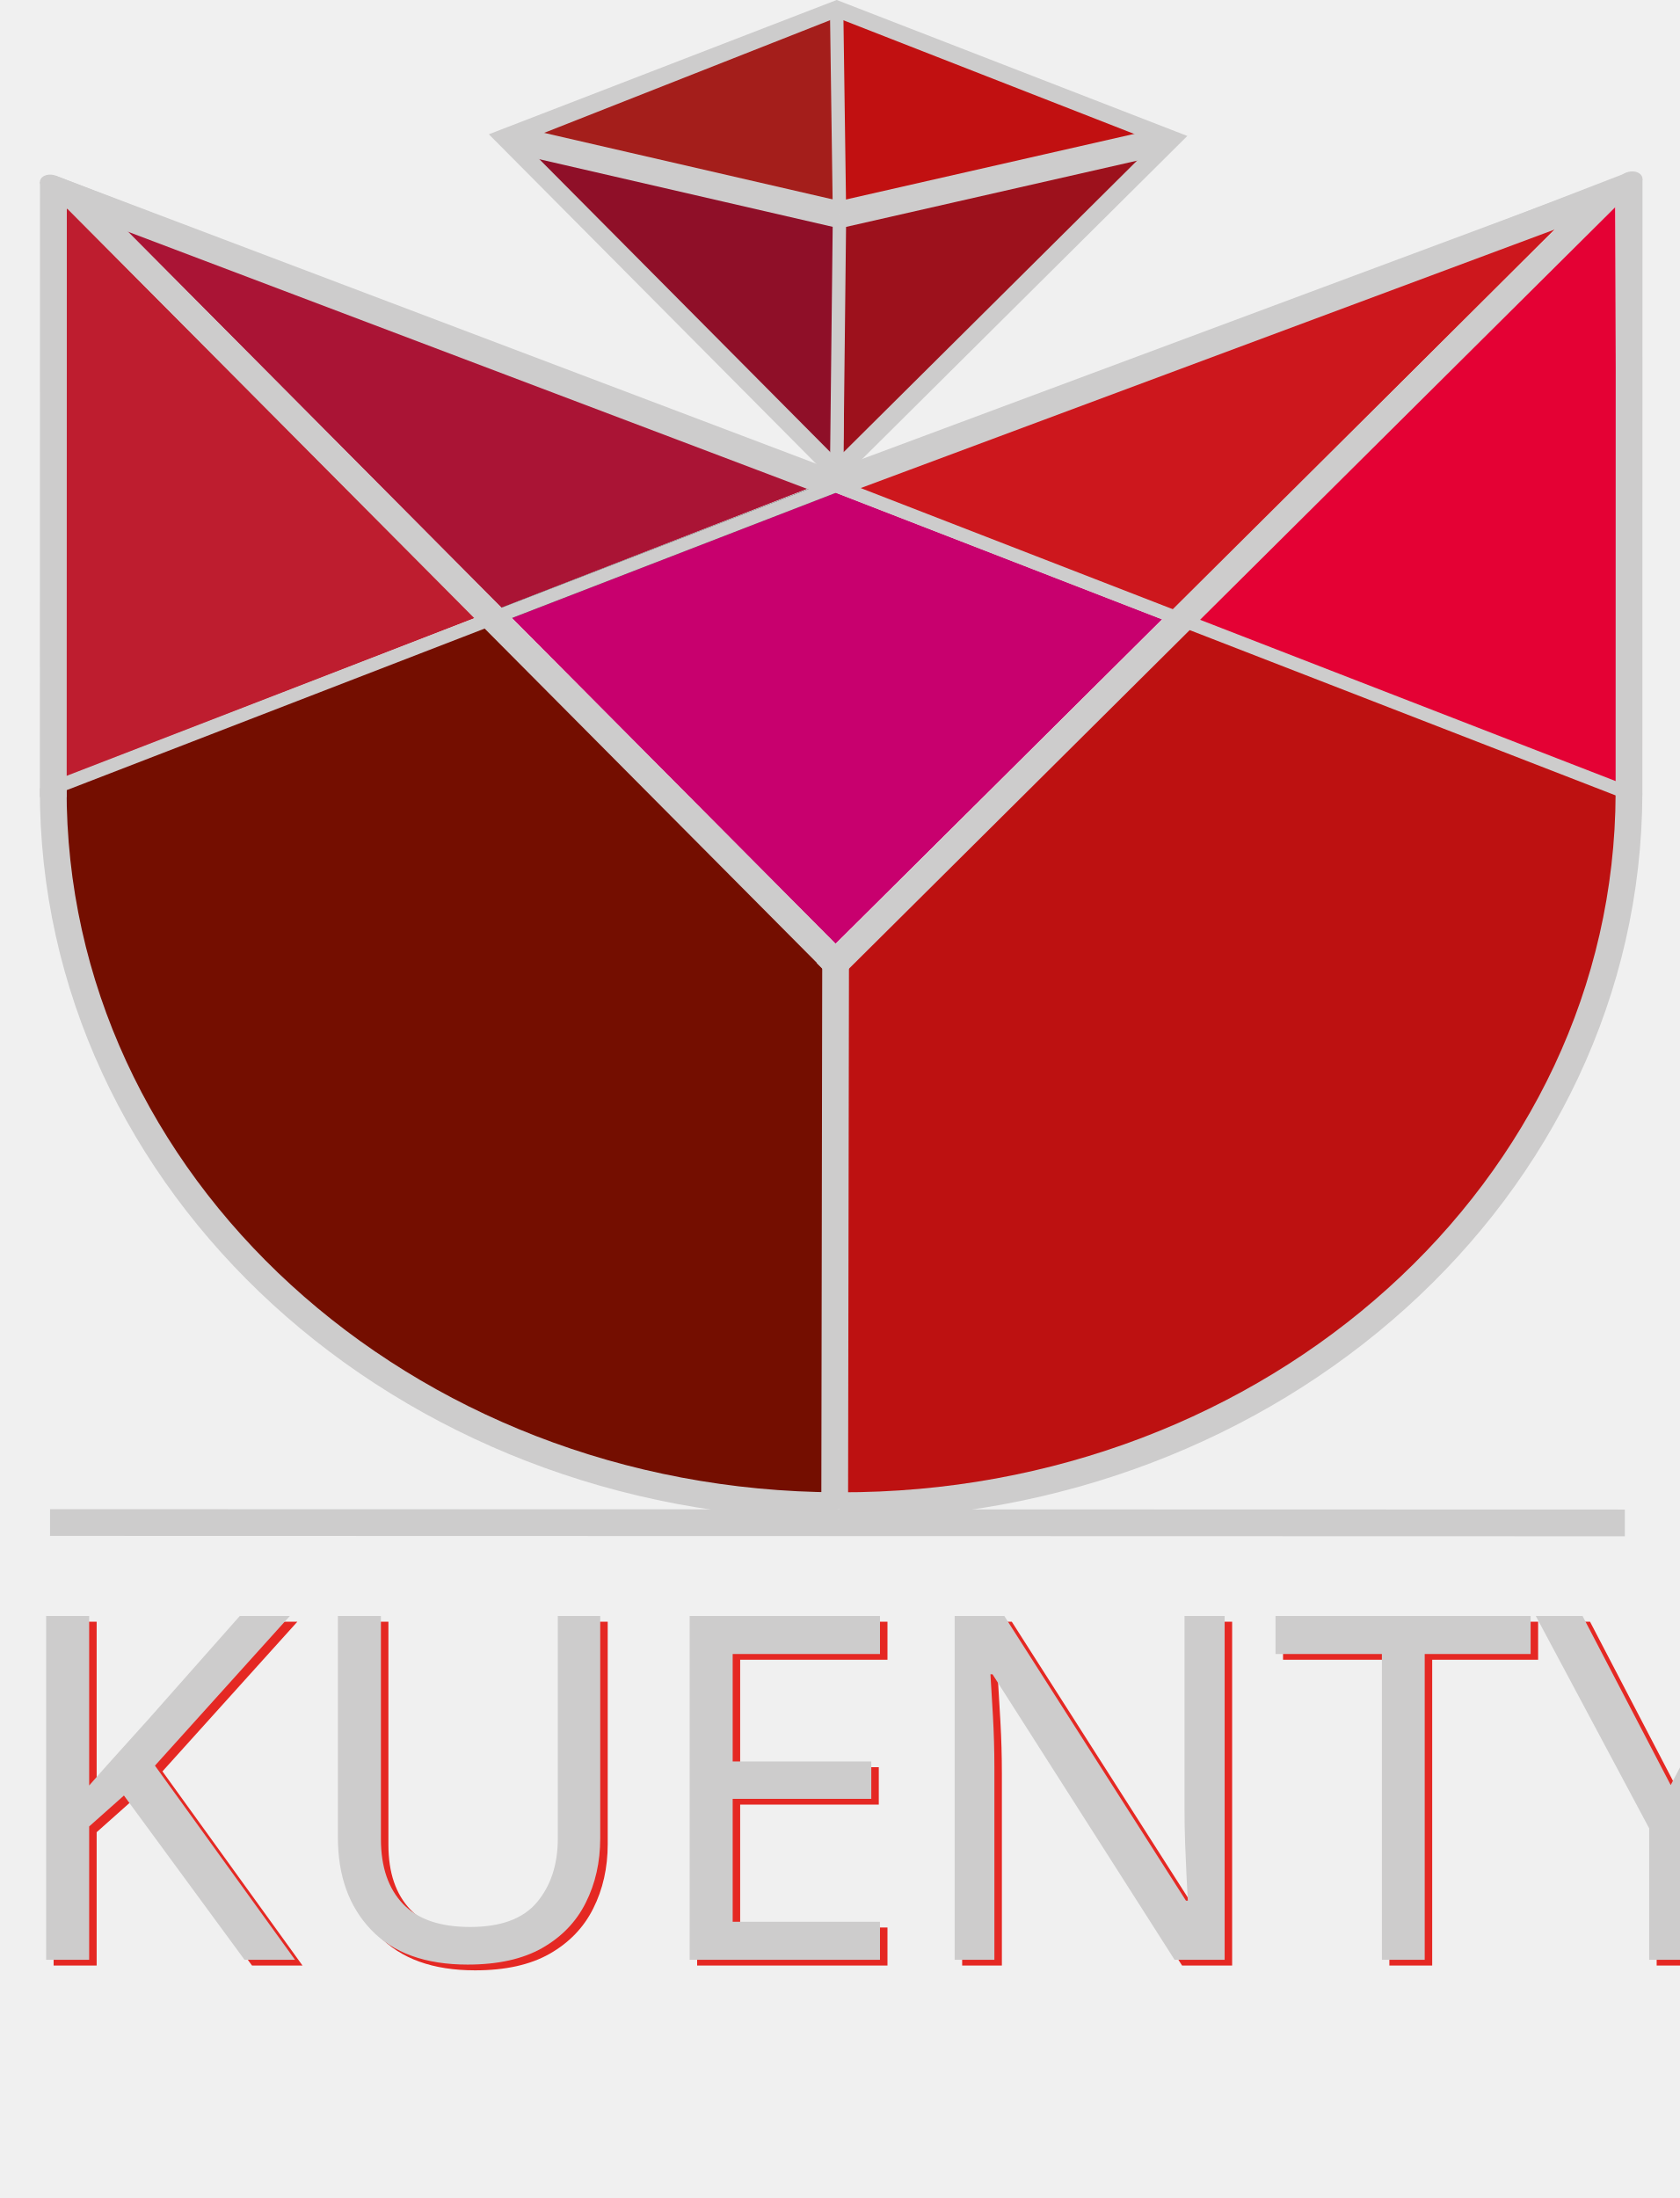
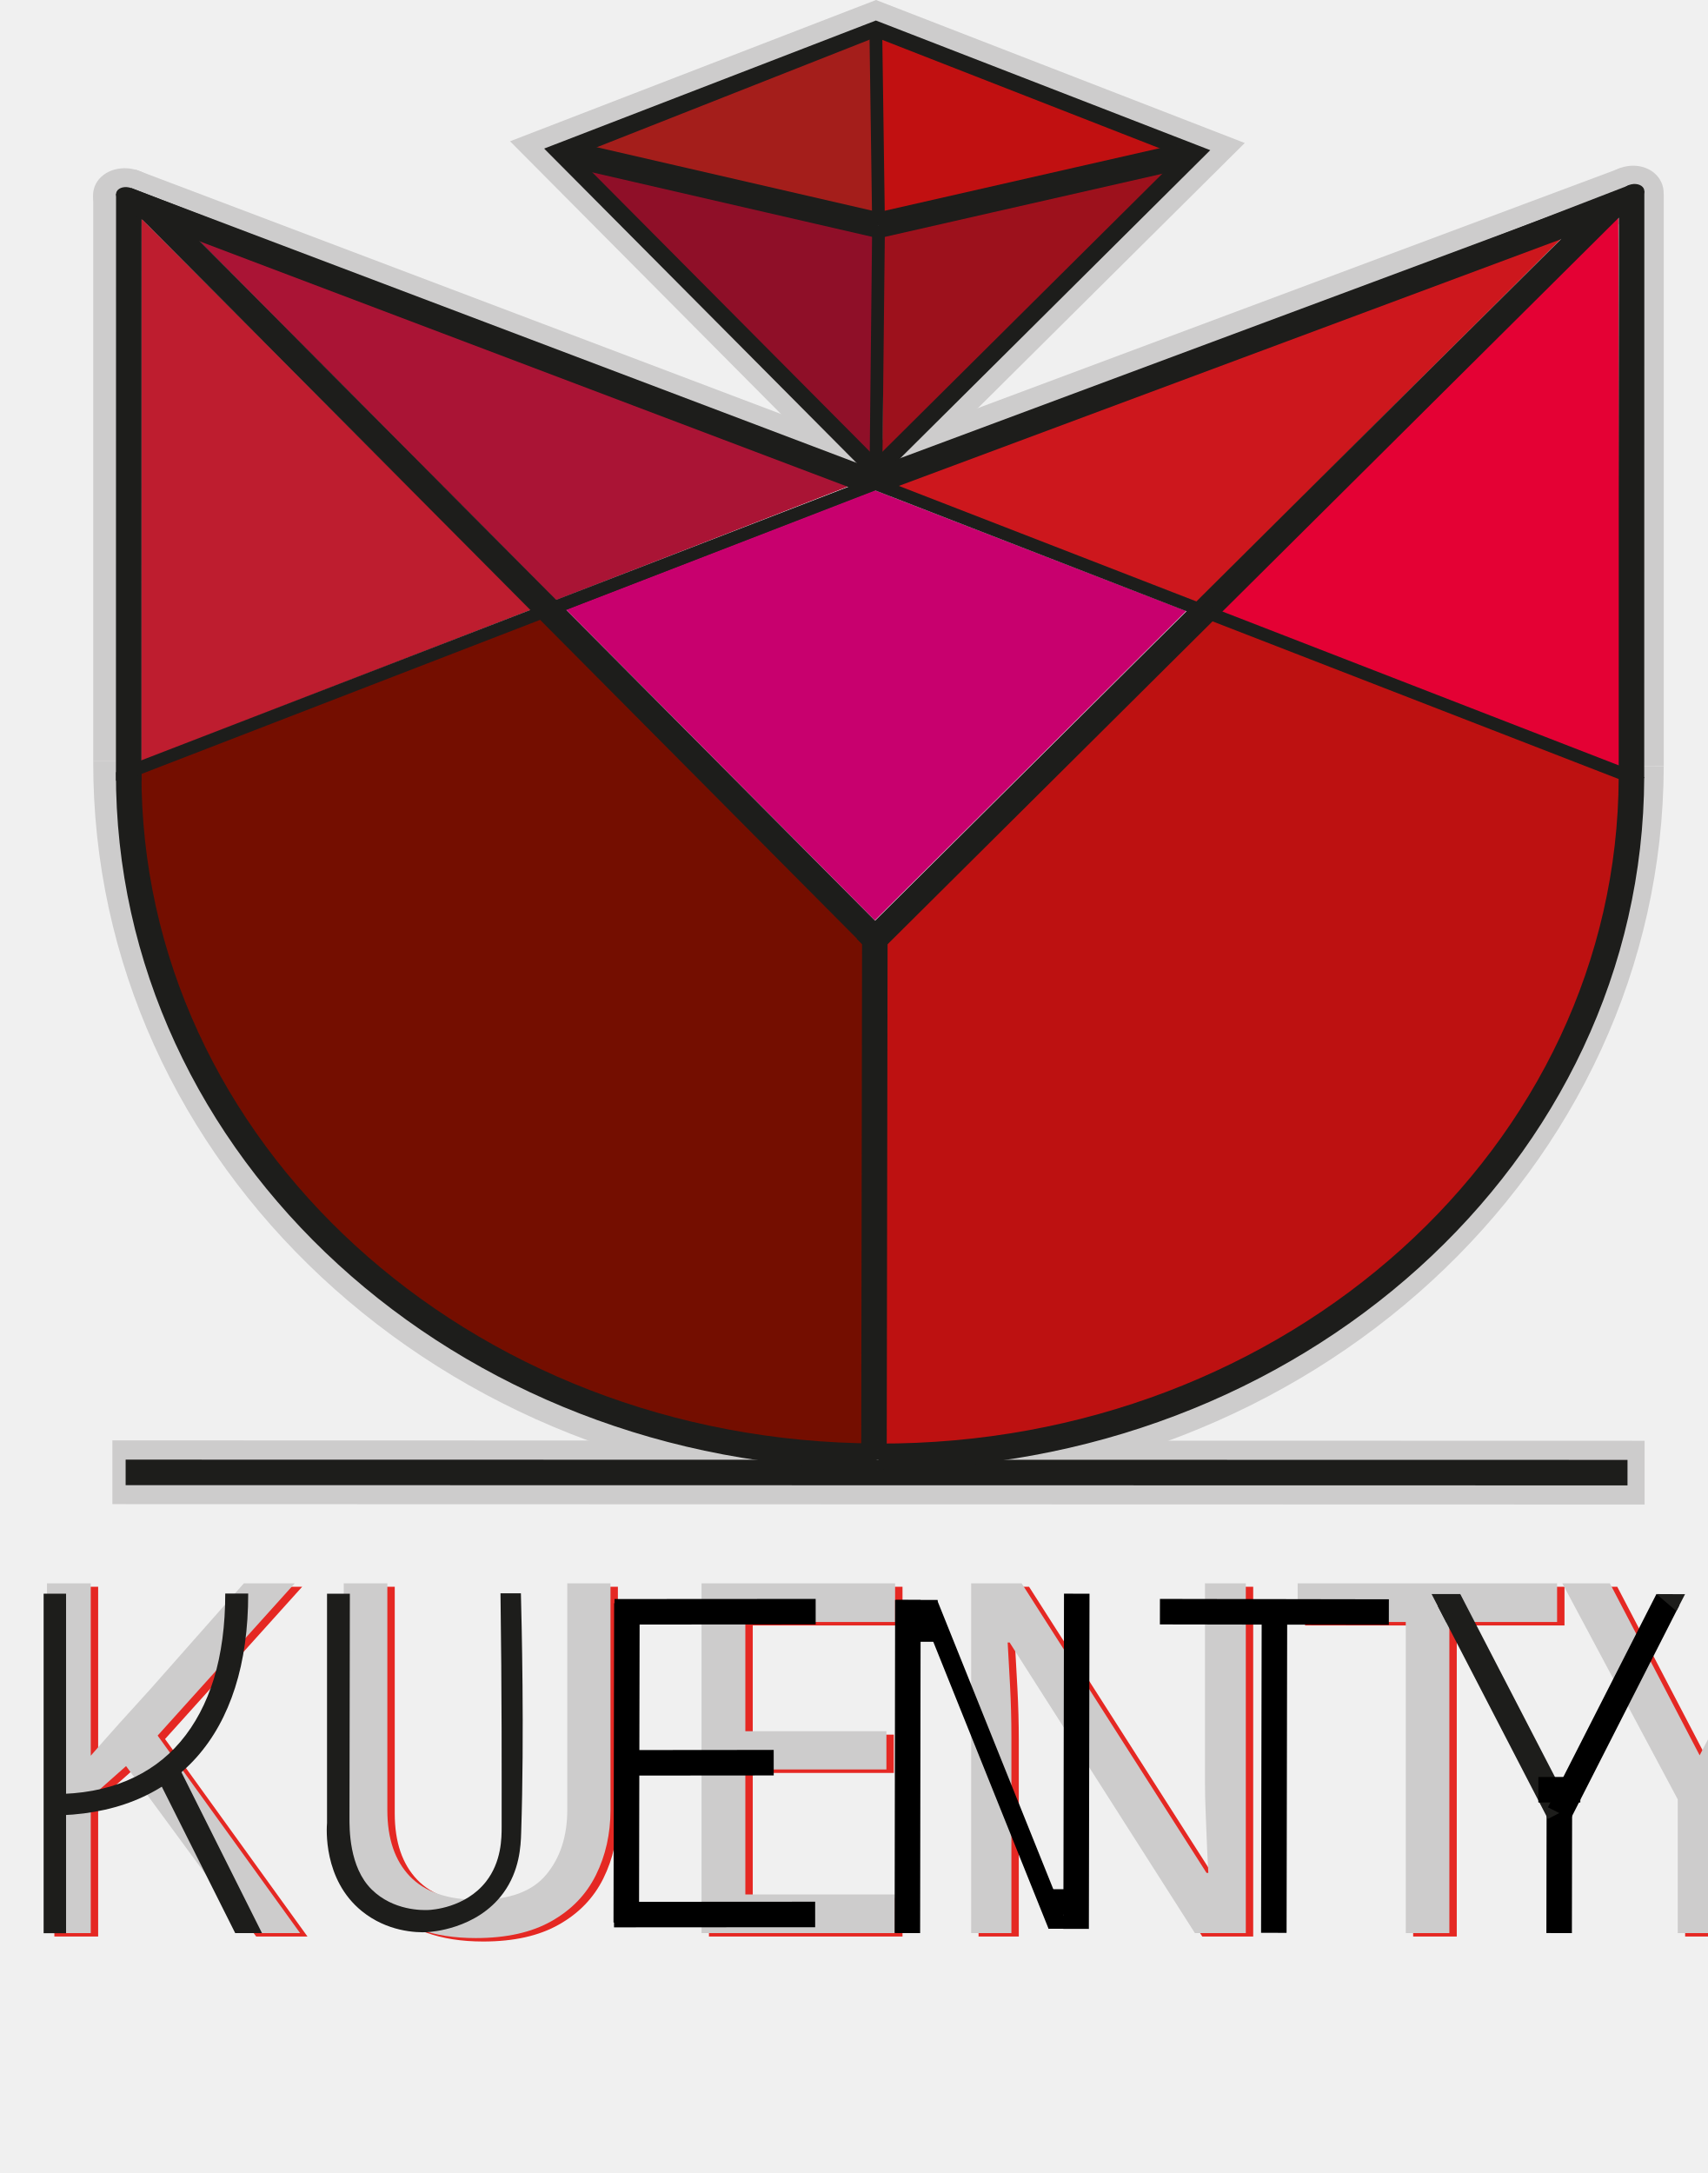
- <svg xmlns="http://www.w3.org/2000/svg" id="Capa_2" data-name="Capa 2" viewBox="0 0 125.55 164.33">
+ <svg xmlns="http://www.w3.org/2000/svg" id="Capa_2" data-name="Capa 2" viewBox="0 0 133.9 170.37">
  <defs>
    <style>
-       .cls-1, .cls-2 {
+       .cls-1 {
+         stroke-width: 1.5px;
+       }
+ 
+       .cls-1, .cls-2, .cls-3, .cls-4, .cls-5, .cls-6, .cls-7, .cls-8, .cls-9, .cls-10 {
+         stroke-miterlimit: 10;
+       }
+ 
+       .cls-1, .cls-2, .cls-3, .cls-4, .cls-5, .cls-7, .cls-9, .cls-10 {
+         fill: none;
+       }
+ 
+       .cls-1, .cls-2, .cls-4, .cls-5 {
+         stroke: #000;
+       }
+ 
+       .cls-11 {
+         fill: #e40134;
+       }
+ 
+       .cls-12, .cls-13 {
+         fill: #cdcccc;
+       }
+ 
+       .cls-12, .cls-14 {
+         font-family: CascadiaCodeRoman-SemiLight, 'Cascadia Code';
+         font-size: 38.4px;
+         font-variation-settings: 'wght' 350;
+       }
+ 
+       .cls-3, .cls-6, .cls-8, .cls-9 {
+         stroke: #1d1d1b;
+       }
+ 
+       .cls-15 {
+         fill: #c8006e;
+       }
+ 
+       .cls-16 {
+         fill: #aa1435;
+       }
+ 
+       .cls-4, .cls-10 {
+         stroke-width: 3px;
+       }
+ 
+       .cls-17 {
+         fill: #9d111c;
+       }
+ 
+       .cls-5, .cls-8, .cls-9 {
        stroke-width: 2px;
      }

-       .cls-1, .cls-2, .cls-3 {
+       .cls-6 {
+         fill: #e30613;
+       }
+ 
+       .cls-7 {
+         stroke-width: 5px;
+       }
+ 
+       .cls-7, .cls-10 {
        stroke: #cdcccc;
      }

-       .cls-1, .cls-2, .cls-3, .cls-4 {
-         stroke-miterlimit: 10;
-       }
- 
-       .cls-1, .cls-3 {
-         fill: none;
-       }
- 
-       .cls-2 {
+       .cls-8 {
        fill: #fff;
      }

-       .cls-5, .cls-6 {
-         fill: #cdcccc;
-       }
- 
-       .cls-5, .cls-7 {
-         font-family: CascadiaCodeRoman-SemiLight, 'Cascadia Code';
-         font-size: 36px;
-         font-variation-settings: 'wght' 350;
-       }
- 
-       .cls-8 {
-         fill: #e40134;
-       }
- 
-       .cls-9 {
-         fill: #c8006e;
-       }
- 
-       .cls-10 {
-         fill: #aa1435;
-       }
- 
-       .cls-11 {
-         fill: #9d111c;
-       }
- 
-       .cls-4 {
-         fill: #e30613;
-         stroke: #1d1d1b;
-       }
- 
-       .cls-12 {
+       .cls-18 {
        fill: #c11011;
      }

-       .cls-13 {
+       .cls-19 {
        fill: #a41e1b;
      }

-       .cls-7 {
+       .cls-20 {
+         fill: #8f0f28;
+       }
+ 
+       .cls-14 {
        fill: #e52823;
      }

-       .cls-14 {
-         fill: #8f0f28;
-       }
- 
-       .cls-15 {
+       .cls-21 {
        fill: #bd1111;
      }

-       .cls-16 {
+       .cls-22 {
        fill: #740e00;
      }

-       .cls-17 {
+       .cls-23 {
        fill: #be1d2f;
      }

-       .cls-18 {
+       .cls-24 {
        fill: #cd171d;
      }

-       .cls-19 {
+       .cls-25 {
        fill: #1d1d1b;
      }
    </style>
  </defs>
  <g id="Capa_3" data-name="Capa 3">
-     <text class="cls-7" transform="translate(.56 146.95) scale(.99 1)">
+     <line class="cls-7" x1="8.81" y1="115.43" x2="128.94" y2="115.46" />
+     <polygon class="cls-7" points="68.68 2.68 93.1 12.15 68.68 36.41 44.46 12.03 68.68 2.68" />
+     <ellipse class="cls-13" cx="127.82" cy="15.33" rx="2.65" ry="2.3" transform="translate(1.9 42.12) rotate(-18.85)" />
+     <ellipse class="cls-13" cx="10.02" cy="15.51" rx="2.29" ry="2.74" transform="translate(-7.51 21.34) rotate(-75.54)" />
+     <line class="cls-10" x1="67.96" y1="36.61" x2="10.1" y2="14.7" />
+     <line class="cls-10" x1="69.14" y1="36.41" x2="127.57" y2="14.58" />
+     <line class="cls-10" x1="128.94" y1="60.07" x2="128.94" y2="15.2" />
+     <line class="cls-10" x1="8.81" y1="59.68" x2="8.81" y2="15.32" />
+     <g>
+       <path class="cls-10" d="M8.81,59.68c-.09,30.72,26.65,55.67,59.79,55.77" />
+       <path class="cls-10" d="M128.94,60.07c-.09,30.71-27.02,55.48-60.19,55.38" />
+     </g>
+     <polygon class="cls-16" points="67.25 37.85 43.59 47.05 13.9 17.16 67.25 37.85" />
+     <polygon class="cls-15" points="68.58 38.44 93 47.9 68.59 72.16 44.36 47.78 68.58 38.44" />
+     <polygon class="cls-11" points="95.61 47.91 126.88 16.73 127.04 60.12 95.61 47.91" />
+     <path class="cls-22" d="M67.66,114.17l.1-40.08-25.54-25.83-31.51,12.25s-1.03,48.48,56.95,53.65Z" />
+     <line class="cls-6" x1="68.61" y1="37.91" x2="42.98" y2="47.82" />
+     <polygon class="cls-8" points="68.67 2.68 93.09 12.15 68.68 36.41 44.45 12.03 68.67 2.68" />
+     <polygon class="cls-24" points="124.2 16.92 93.82 47.21 69.78 37.92 124.2 16.92" />
+     <polygon class="cls-23" points="41.63 47.81 11.06 59.68 11.09 17.14 41.63 47.81" />
+     <path class="cls-21" d="M68.88,113.83l.1-39.8,26.09-25.44,32.29,12.41s.99,48.44-58.48,52.83Z" />
+     <g>
+       <line class="cls-9" x1="68.52" y1="114.45" x2="68.59" y2="72.26" />
+       <line class="cls-9" x1="9.85" y1="115.44" x2="127.6" y2="115.46" />
+       <path class="cls-9" d="M10.09,60.54c-.09,29.54,26.13,53.53,58.64,53.63" />
+       <line class="cls-9" x1="10.1" y1="15.2" x2="10.09" y2="61.21" />
+       <line class="cls-9" x1="67.88" y1="74.32" x2="126.42" y2="16.15" />
+       <line class="cls-9" x1="11.62" y1="16.26" x2="68.86" y2="73.86" />
+       <line class="cls-3" x1="10.1" y1="15.2" x2="127.91" y2="60.93" />
+       <line class="cls-3" x1="127.92" y1="14.98" x2="10.04" y2="60.55" />
+       <path class="cls-9" d="M127.91,60.93c-.09,29.53-26.5,53.35-59.03,53.25" />
+       <line class="cls-9" x1="127.92" y1="14.98" x2="127.91" y2="61" />
+       <ellipse class="cls-25" cx="9.98" cy="15.32" rx=".64" ry=".9" transform="translate(-7.13 21.75) rotate(-77.5)" />
+       <ellipse class="cls-25" cx="11.45" cy="16.49" rx=".55" ry=".81" transform="translate(-5.07 27.89) rotate(-89.82)" />
+       <ellipse class="cls-25" cx="128.03" cy="15.09" rx=".9" ry=".64" transform="translate(-.31 27.25) rotate(-12.14)" />
+       <ellipse class="cls-25" cx="126.7" cy="16.12" rx=".64" ry=".9" transform="translate(83.54 136.33) rotate(-77.5)" />
+     </g>
+     <polygon class="cls-20" points="68.49 17.82 45.6 12.67 68.38 35.59 68.49 17.82" />
+     <polygon class="cls-17" points="69.17 35.43 91.79 12.96 69.28 17.93 69.17 35.43" />
+     <polygon class="cls-19" points="45.94 11.88 68.49 17.13 68.25 3.08 45.94 11.88" />
+     <polygon class="cls-18" points="91.8 11.97 69.08 3.09 69.14 17.13 91.8 11.97" />
+     <line class="cls-3" x1="68.67" y1="2.68" x2="68.88" y2="17.66" />
+     <line class="cls-3" x1="68.68" y1="36.41" x2="68.88" y2="17.66" />
+     <line class="cls-9" x1="44.45" y1="12.03" x2="68.88" y2="17.66" />
+     <line class="cls-9" x1="93.09" y1="12.15" x2="68.88" y2="17.66" />
+     <line class="cls-9" x1="68.78" y1="37.66" x2="128.18" y2="15.53" />
+     <line class="cls-9" x1="67.96" y1="37.66" x2="10.1" y2="15.75" />
+     <text class="cls-14" transform="translate(.58 151.83) scale(.99 1)">
      <tspan x="0" y="0">KUENTY</tspan>
    </text>
-     <text class="cls-5" transform="translate(0 146.52) scale(.99 1)">
+     <text class="cls-12" transform="translate(0 151.56) scale(.99 1)">
      <tspan x="0" y="0">KUENTY</tspan>
    </text>
-     <polygon class="cls-10" points="61.14 36.24 37.48 45.44 7.79 15.55 61.14 36.24" />
-     <polygon class="cls-9" points="62.47 36.83 86.89 46.3 62.47 70.56 38.25 46.18 62.47 36.83" />
-     <polygon class="cls-8" points="89.5 46.3 120.77 15.12 120.93 58.51 89.5 46.3" />
-     <path class="cls-16" d="M61.55,112.56l.1-40.08-25.54-25.83L4.6,58.9s-1.03,48.48,56.95,53.65Z" />
-     <line class="cls-4" x1="62.5" y1="36.3" x2="36.87" y2="46.21" />
-     <polygon class="cls-2" points="62.56 1.07 86.98 10.54 62.56 34.8 38.34 10.42 62.56 1.07" />
-     <polygon class="cls-18" points="118.09 15.31 87.71 45.6 63.67 36.31 118.09 15.31" />
-     <polygon class="cls-17" points="35.52 46.2 4.95 58.07 4.98 15.53 35.52 46.2" />
-     <path class="cls-15" d="M62.77,112.22l.1-39.8,26.09-25.44,32.29,12.41s.99,48.44-58.48,52.83Z" />
    <g>
-       <line class="cls-1" x1="62.41" y1="112.85" x2="62.48" y2="70.65" />
-       <line class="cls-1" x1="3.74" y1="113.83" x2="121.49" y2="113.86" />
-       <path class="cls-1" d="M3.98,58.94c-.09,29.54,26.13,53.53,58.64,53.63" />
-       <line class="cls-1" x1="3.99" y1="13.6" x2="3.98" y2="59.6" />
-       <line class="cls-1" x1="61.77" y1="72.71" x2="120.31" y2="14.54" />
-       <line class="cls-1" x1="5.5" y1="14.65" x2="62.75" y2="72.25" />
-       <line class="cls-3" x1="3.99" y1="13.6" x2="121.8" y2="59.32" />
-       <line class="cls-3" x1="121.81" y1="13.38" x2="3.92" y2="58.95" />
-       <path class="cls-1" d="M121.8,59.32c-.09,29.53-26.5,53.35-59.03,53.25" />
-       <line class="cls-1" x1="121.81" y1="13.38" x2="121.8" y2="59.39" />
-       <ellipse class="cls-6" cx="3.87" cy="13.71" rx=".64" ry=".9" transform="translate(-10.35 14.52) rotate(-77.5)" />
-       <ellipse class="cls-19" cx="5.34" cy="14.88" rx=".55" ry=".81" transform="translate(-9.56 20.18) rotate(-89.82)" />
-       <ellipse class="cls-6" cx="121.92" cy="13.48" rx=".9" ry=".64" transform="translate(-.11 25.93) rotate(-12.14)" />
-       <ellipse class="cls-19" cx="120.59" cy="14.51" rx=".64" ry=".9" transform="translate(80.32 129.1) rotate(-77.5)" />
+       <rect class="cls-25" x="3.42" y="124.95" width="1.76" height="26.62" />
+       <path class="cls-25" d="M3.89,142.35l.34-1.69c2.14,0,4.04-.35,5.71-1.05s3.08-1.72,4.22-3.07,2.01-2.99,2.61-4.93c.59-1.94,.89-4.17,.89-6.67h1.8c0,2.76-.34,5.22-1.03,7.38-.69,2.16-1.7,3.98-3.03,5.47s-2.96,2.62-4.88,3.39c-1.92,.77-4.13,1.16-6.62,1.16Z" />
+       <polygon class="cls-25" points="18.44 151.56 12.33 139.37 13.87 138.24 20.54 151.56 18.44 151.56" />
    </g>
-     <polygon class="cls-14" points="62.37 16.21 39.49 11.06 62.26 33.98 62.37 16.21" />
-     <polygon class="cls-11" points="63.06 33.82 85.68 11.35 63.16 16.32 63.06 33.82" />
-     <polygon class="cls-13" points="39.83 10.27 62.38 15.52 62.14 1.48 39.83 10.27" />
-     <polygon class="cls-12" points="85.69 10.36 62.97 1.48 63.02 15.53 85.69 10.36" />
-     <line class="cls-3" x1="62.56" y1="1.07" x2="62.77" y2="16.05" />
-     <line class="cls-3" x1="62.56" y1="34.8" x2="62.77" y2="16.05" />
-     <line class="cls-1" x1="38.34" y1="10.42" x2="62.77" y2="16.05" />
-     <line class="cls-1" x1="86.98" y1="10.54" x2="62.77" y2="16.05" />
-     <line class="cls-1" x1="62.67" y1="36.05" x2="122.07" y2="13.92" />
-     <line class="cls-1" x1="61.85" y1="36.05" x2="3.98" y2="14.14" />
+     <path class="cls-25" d="M33.52,151.49c-.92,.04-3.16-.04-5.15-1.65-3.06-2.48-2.76-6.54-2.73-6.92v-17.97h1.79l-.03,17.56s0,0,0,0c0,.8-.05,3.88,1.75,5.64,1.7,1.67,3.99,1.62,4.44,1.6,.25-.01,2.89-.16,4.51-2.22,1.23-1.57,1.23-3.44,1.23-4.3,0-4.15,.02-10.44-.09-18.31h1.6c.05,2.01,.28,10.92,.02,18.79-.03,1.03-.12,2.96-1.4,4.71-2.08,2.85-5.72,3.05-5.94,3.06Z" />
+     <line class="cls-5" x1="49.15" y1="125.7" x2="49.1" y2="150.73" />
+     <line class="cls-5" x1="63.91" y1="150.1" x2="48.14" y2="150.11" />
+     <line class="cls-5" x1="63.95" y1="126.36" x2="48.18" y2="126.37" />
+     <line class="cls-5" x1="60.66" y1="138.2" x2="49.48" y2="138.21" />
+     <line class="cls-5" x1="71.18" y1="125.44" x2="71.14" y2="151.56" />
+     <line class="cls-5" x1="84.42" y1="124.95" x2="84.37" y2="151.23" />
+     <line class="cls-1" x1="72.79" y1="125.76" x2="82.91" y2="150.95" />
+     <line class="cls-2" x1="70.25" y1="125.94" x2="73.51" y2="125.94" />
+     <line class="cls-2" x1="82.22" y1="150.72" x2="85.28" y2="150.72" />
+     <line class="cls-5" x1="81.99" y1="149.12" x2="84.64" y2="149.12" />
+     <line class="cls-4" x1="70.53" y1="127.22" x2="73.22" y2="127.22" />
+     <line class="cls-5" x1="99.92" y1="125.96" x2="99.87" y2="151.54" />
+     <line class="cls-5" x1="90.94" y1="126.36" x2="108.89" y2="126.39" />
+     <line class="cls-5" x1="122.26" y1="140.39" x2="122.24" y2="151.56" />
+     <line class="cls-9" x1="113.6" y1="125.44" x2="122.25" y2="142.15" />
+     <line class="cls-5" x1="130.76" y1="125.43" x2="122.25" y2="142.15" />
+     <line class="cls-5" x1="120.61" y1="140.32" x2="123.9" y2="140.32" />
+     <rect class="cls-25" x="112.85" y="125.03" width=".65" height="1.9" transform="translate(-45.23 66.09) rotate(-27.35)" />
+     <polygon class="cls-25" points="113.4 127.21 112.24 124.98 114.49 124.98 113.4 127.21" />
+     <polygon class="cls-25" points="114.69 125.45 114.45 124.98 114.03 125.22 114.69 125.45" />
+     <polygon class="cls-25" points="131.43 126.31 132.11 124.99 129.87 124.98 131.43 126.31" />
  </g>
</svg>
